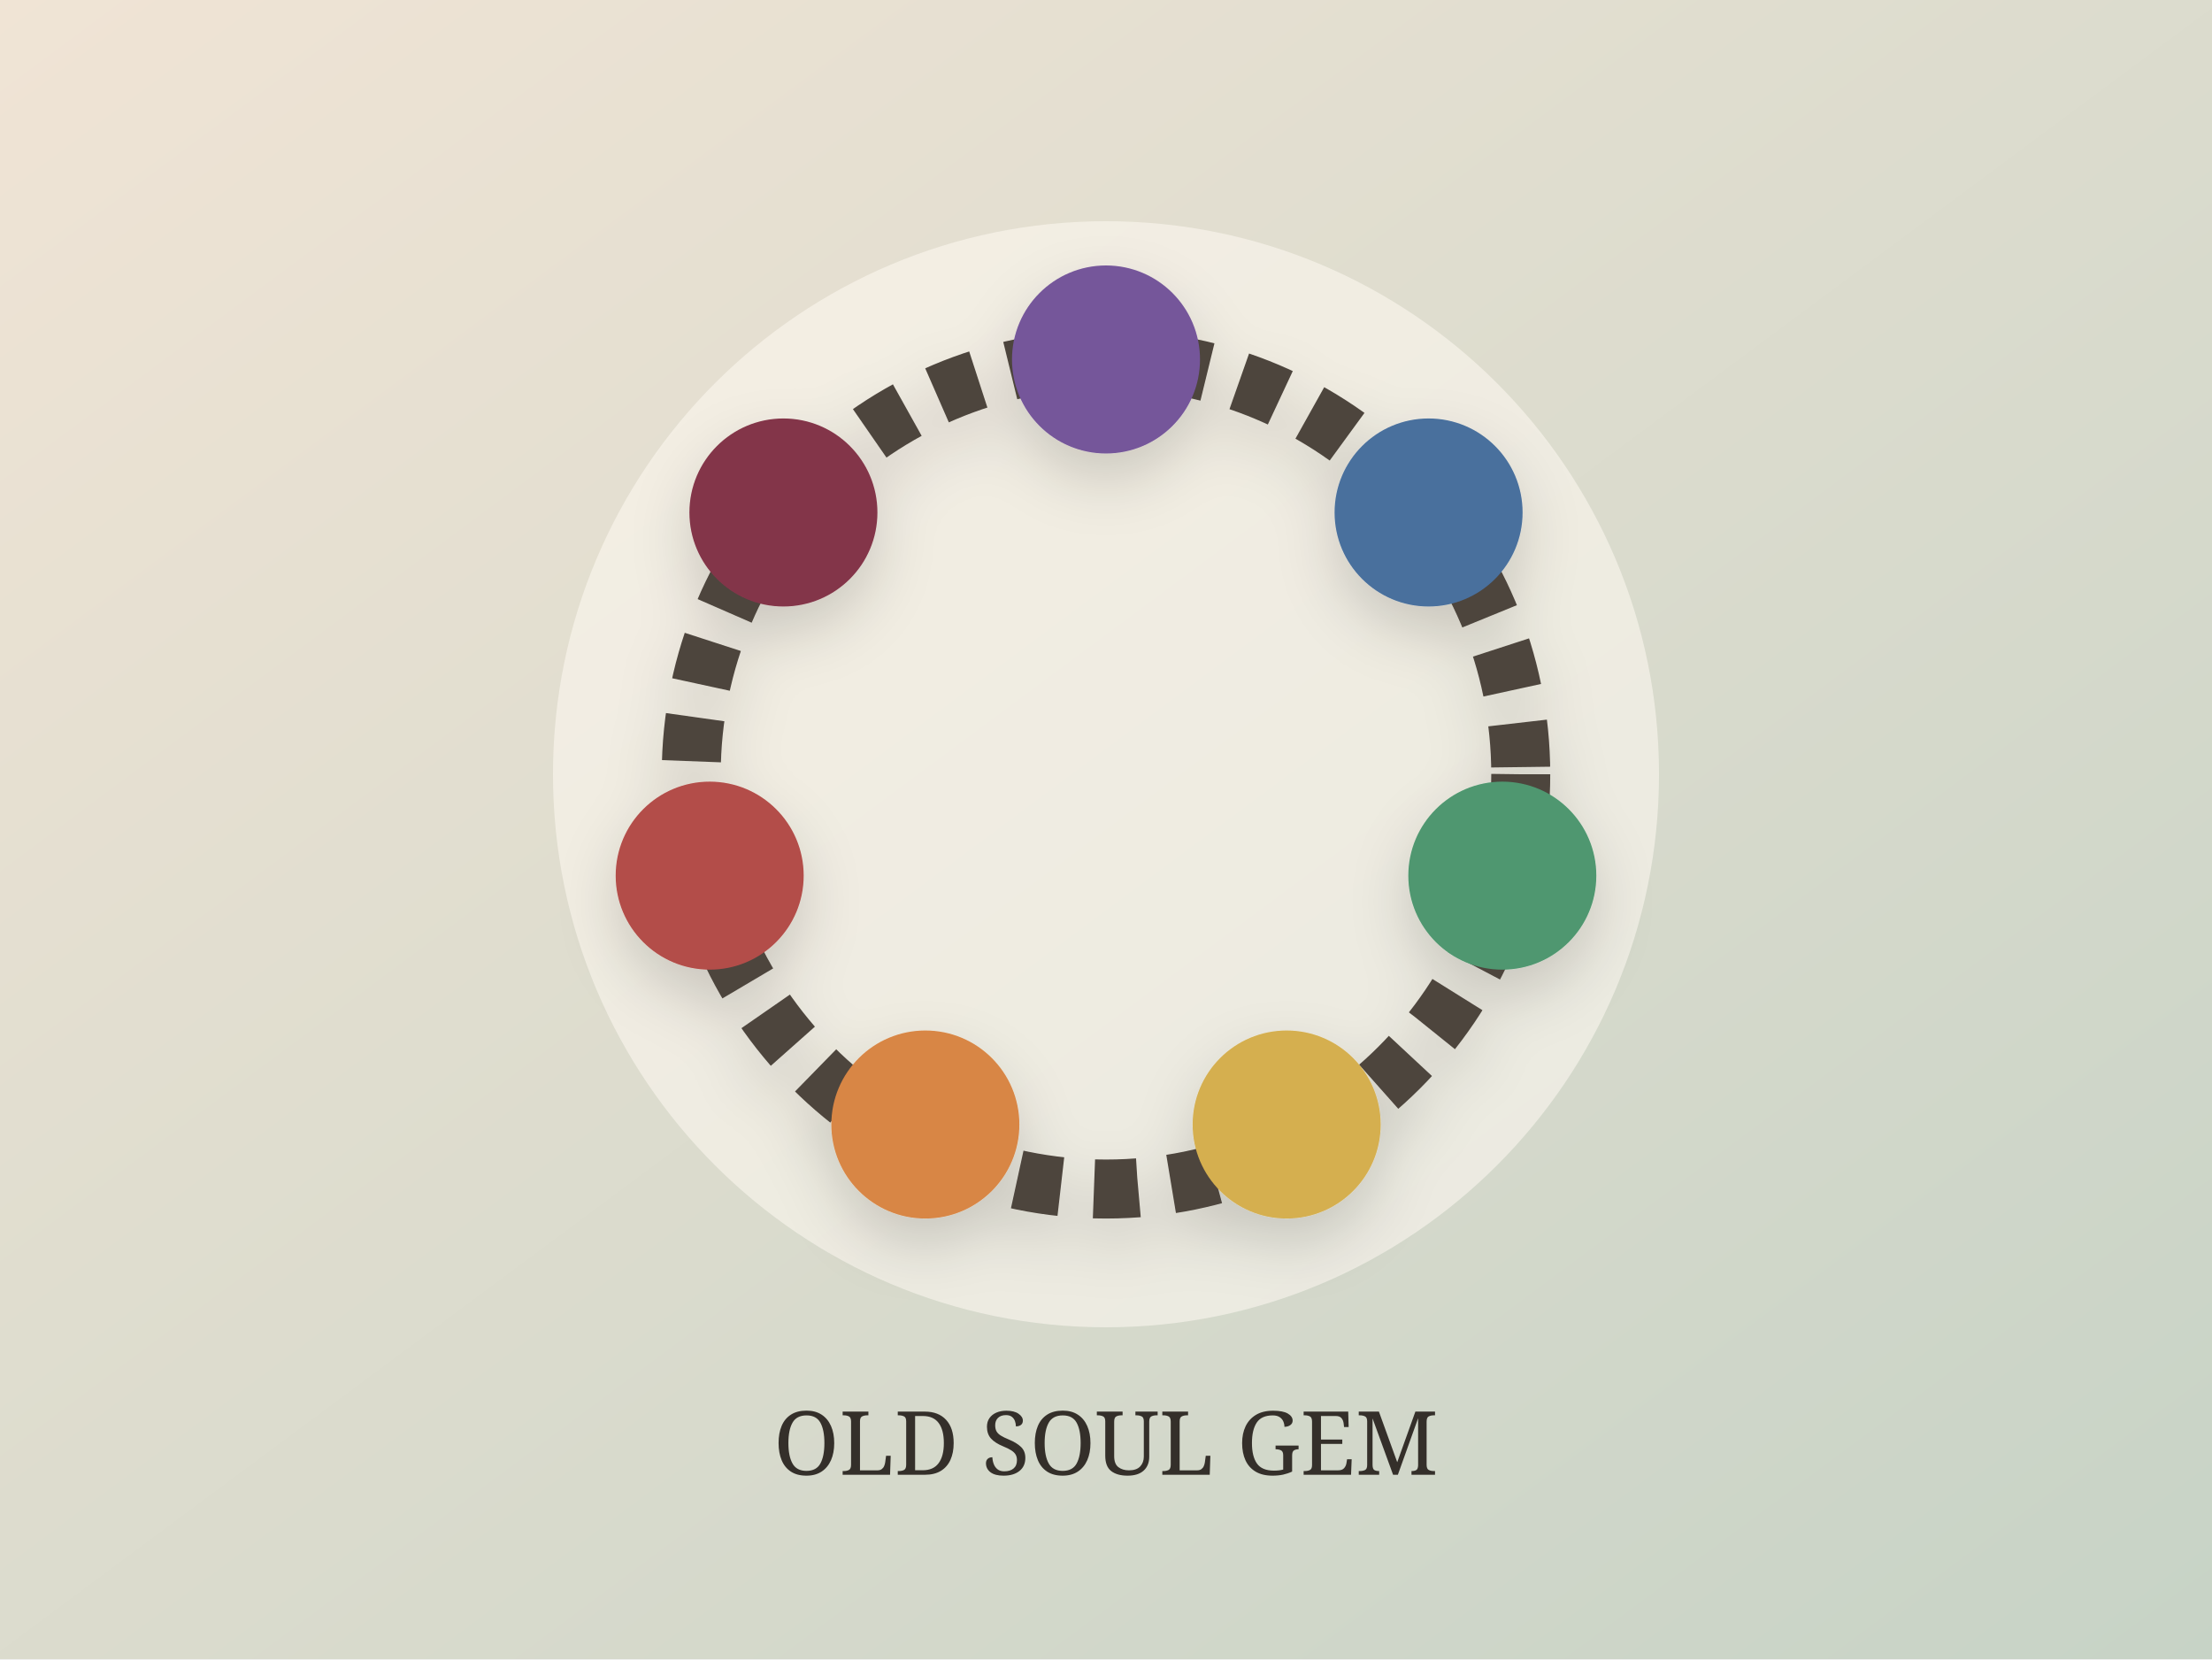
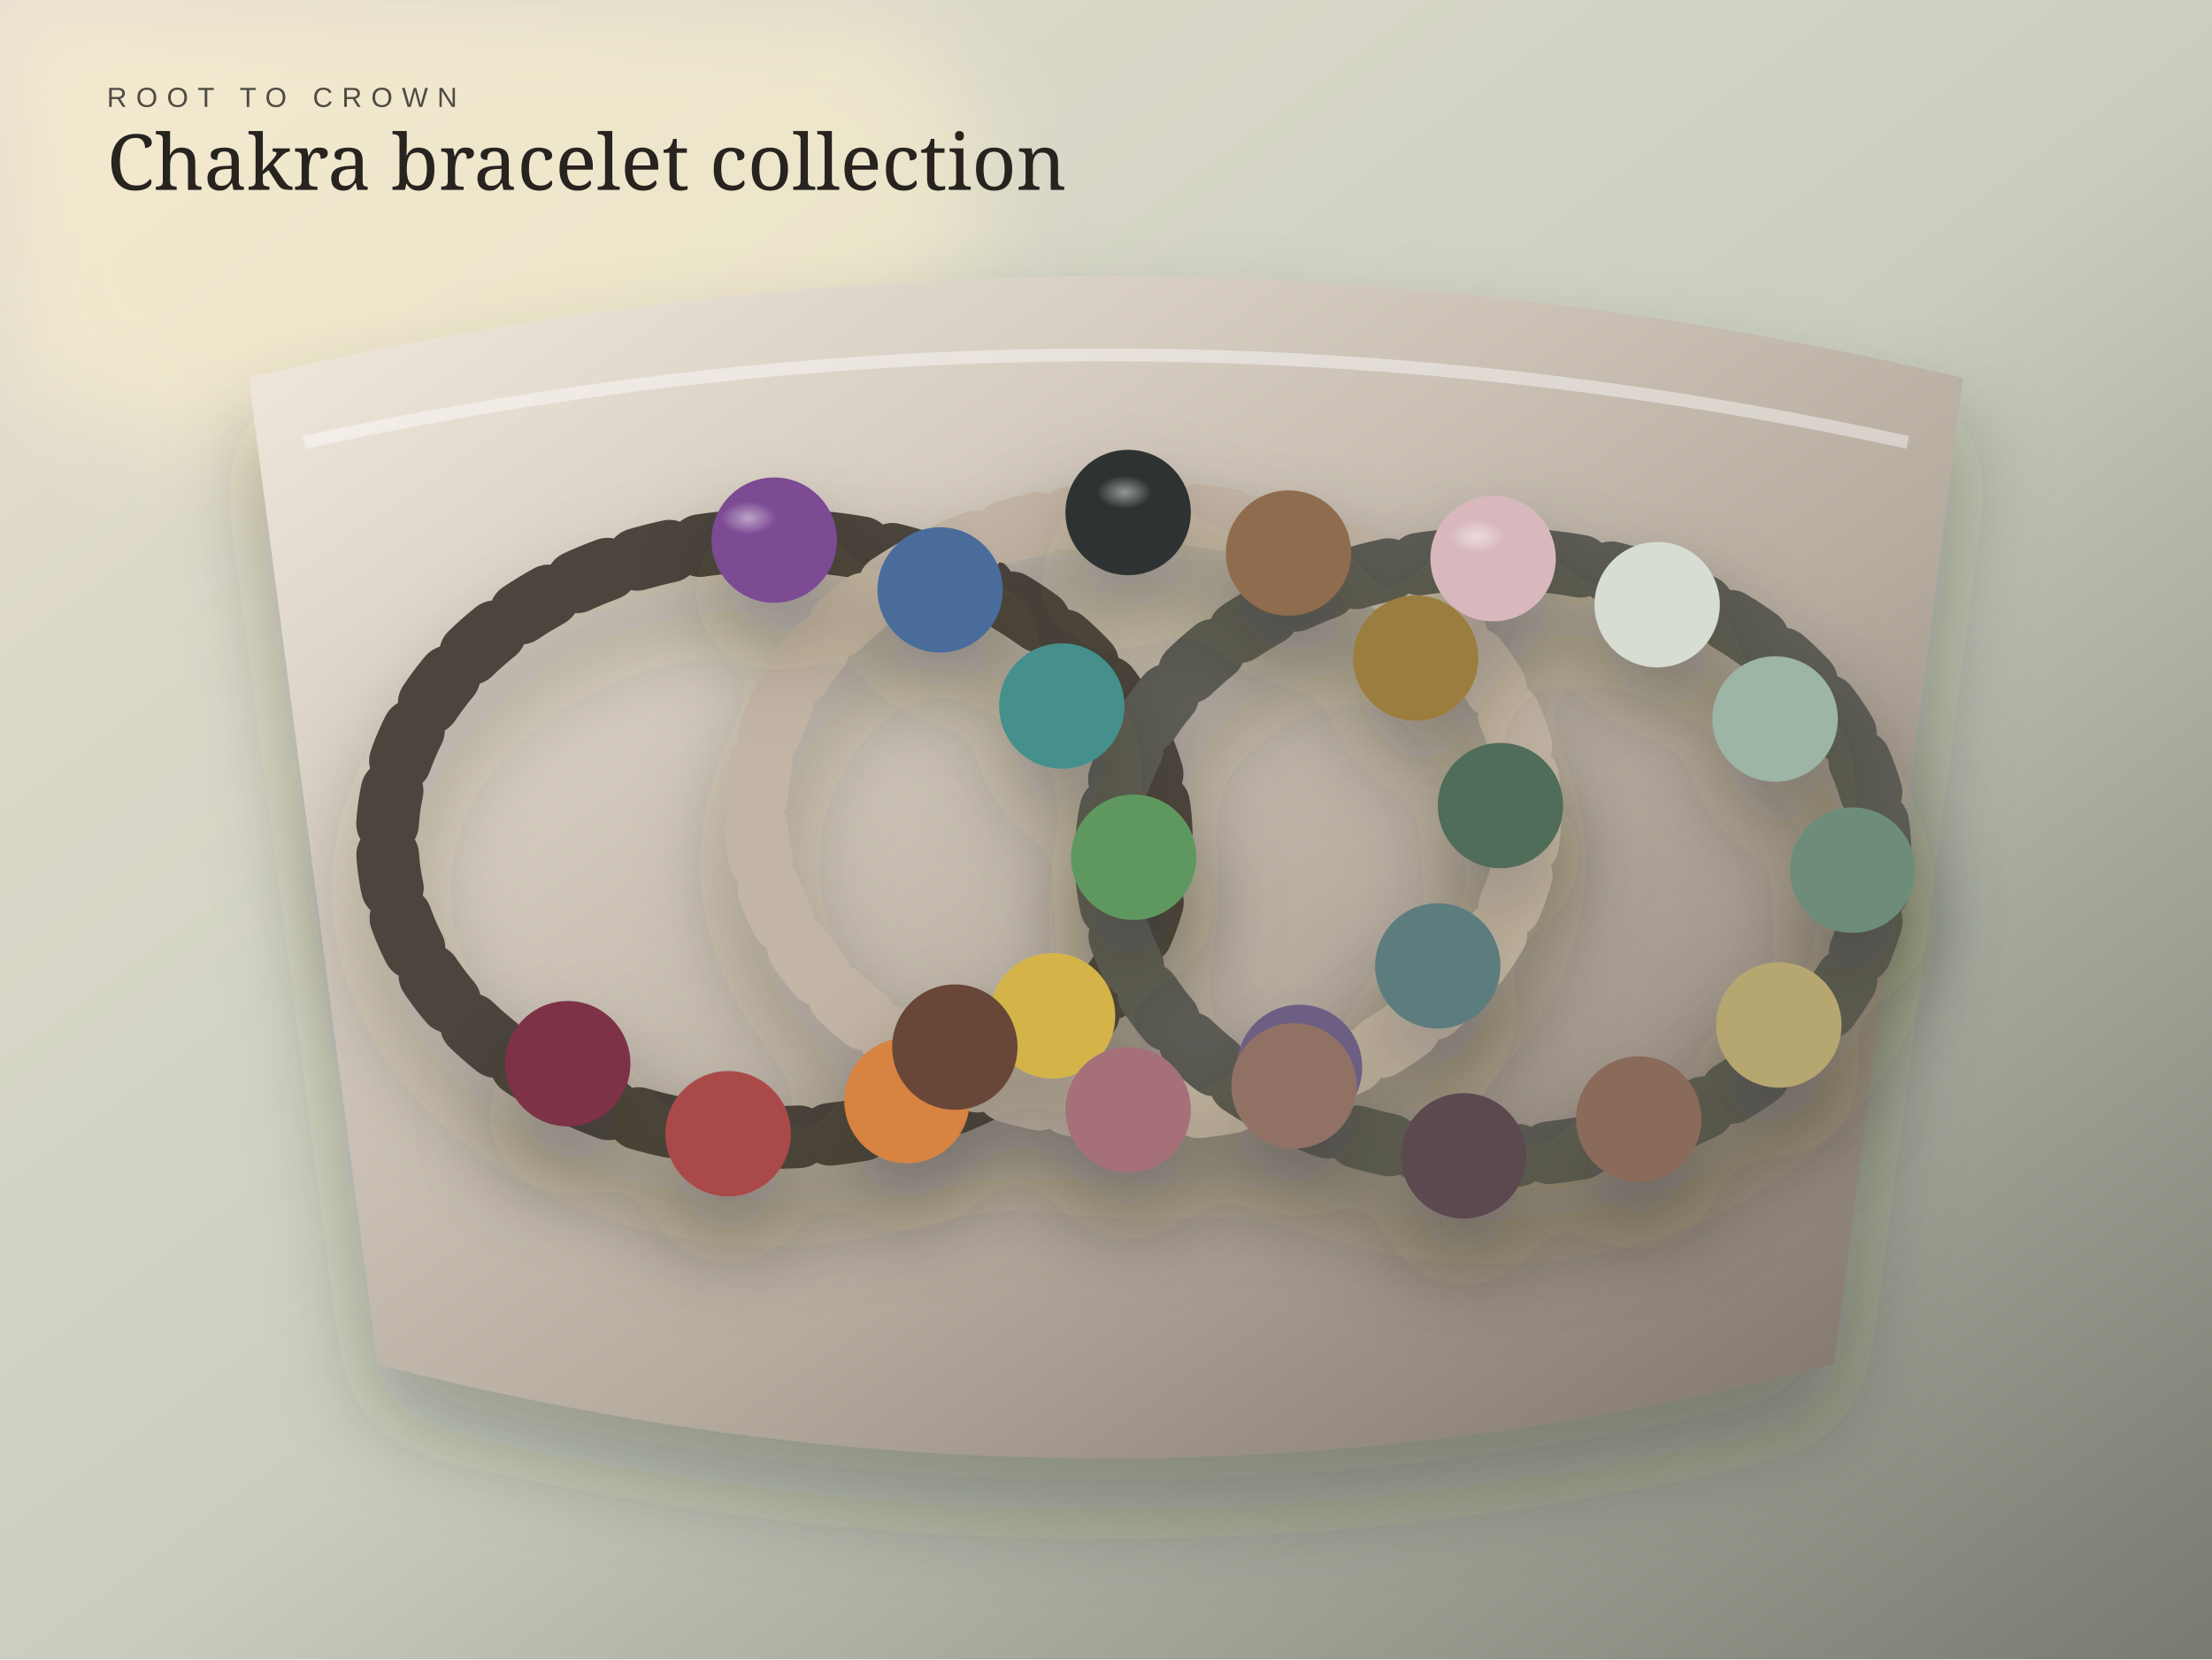
- <svg xmlns="http://www.w3.org/2000/svg" viewBox="0 0 1200 900" role="img" aria-labelledby="title desc">
+ <svg xmlns="http://www.w3.org/2000/svg" viewBox="0 0 1200 900" role="img" aria-labelledby="t d">
  <defs>
    <linearGradient id="bg" x1="0" y1="0" x2="1" y2="1">
-       <stop stop-color="#f0e4d5" />
-       <stop offset="1" stop-color="#c7d3c6" />
+       <stop stop-color="#eae0d1" />
+       <stop offset=".52" stop-color="#c9cec0" />
+       <stop offset="1" stop-color="#777a6e" />
    </linearGradient>
-     <filter id="s">
-       <feDropShadow dx="0" dy="14" stdDeviation="16" flood-opacity=".16" />
+     <linearGradient id="stone" x1="0" y1="0" x2="1" y2="1">
+       <stop stop-color="#f2eadf" />
+       <stop offset=".6" stop-color="#b6ab9f" />
+       <stop offset="1" stop-color="#7b7066" />
+     </linearGradient>
+     <filter id="s" x="-40%" y="-40%" width="180%" height="180%">
+       <feDropShadow dx="0" dy="28" stdDeviation="24" flood-color="#343027" flood-opacity=".3" />
    </filter>
+     <filter id="b">
+       <feGaussianBlur stdDeviation="26" />
+     </filter>
+     <radialGradient id="shine">
+       <stop stop-color="#fff" stop-opacity=".7" />
+       <stop offset="1" stop-color="#fff" stop-opacity="0" />
+     </radialGradient>
  </defs>
  <rect width="1200" height="900" fill="url(#bg)" />
-   <circle cx="600" cy="420" r="300" fill="#fffaf3" opacity=".55" />
+   <ellipse cx="235" cy="100" rx="300" ry="160" fill="#fff5cd" opacity=".48" filter="url(#b)" />
  <g filter="url(#s)">
-     <circle cx="600" cy="420" r="225" fill="none" stroke="#4d443d" stroke-width="32" stroke-dasharray="24 18" />
-     <circle cx="600" cy="195" r="51" fill="#74569a" />
-     <circle cx="775" cy="278" r="51" fill="#496f9d" />
-     <circle cx="815" cy="475" r="51" fill="#4f9770" />
-     <circle cx="698" cy="610" r="51" fill="#d5af4f" />
-     <circle cx="502" cy="610" r="51" fill="#d88645" />
-     <circle cx="385" cy="475" r="51" fill="#b34d4a" />
-     <circle cx="425" cy="278" r="51" fill="#83364a" />
+     <path d="M135 205Q600 95 1065 205l-70 535Q600 842 205 740z" fill="url(#stone)" />
+     <path d="M165 240Q600 145 1035 240" fill="none" stroke="#fff" stroke-opacity=".42" stroke-width="7" />
  </g>
-   <text x="600" y="800" text-anchor="middle" font-family="Georgia,serif" font-size="48" fill="#342f2a">OLD SOUL GEM</text>
+   <g filter="url(#s)" fill="none" stroke-linecap="round">
+     <ellipse cx="420" cy="455" rx="210" ry="162" stroke="#4b443e" stroke-width="34" stroke-dasharray="18 17" />
+     <ellipse cx="620" cy="440" rx="210" ry="162" stroke="#c3b5a5" stroke-width="34" stroke-dasharray="18 17" />
+     <ellipse cx="810" cy="465" rx="210" ry="162" stroke="#5d5b55" stroke-width="34" stroke-dasharray="18 17" />
+   </g>
+   <g filter="url(#s)">
+     <g transform="translate(420 455)">
+       <circle cx="0" cy="-162" r="34" fill="#7b4b94" />
+       <circle cx="90" cy="-135" r="34" fill="#496c9b" />
+       <circle cx="156" cy="-72" r="34" fill="#45908c" />
+       <circle cx="195" cy="10" r="34" fill="#5f985f" />
+       <circle cx="151" cy="96" r="34" fill="#d4b44a" />
+       <circle cx="72" cy="142" r="34" fill="#d78343" />
+       <circle cx="-25" cy="160" r="34" fill="#aa4948" />
+       <circle cx="-112" cy="122" r="34" fill="#7d3046" />
+     </g>
+     <g transform="translate(620 440)">
+       <circle cx="-8" cy="-162" r="34" fill="#2f3133" />
+       <circle cx="79" cy="-140" r="34" fill="#8e6c4d" />
+       <circle cx="148" cy="-83" r="34" fill="#9b7d40" />
+       <circle cx="194" cy="-3" r="34" fill="#506d58" />
+       <circle cx="160" cy="84" r="34" fill="#5d7c7e" />
+       <circle cx="85" cy="139" r="34" fill="#6d5e83" />
+       <circle cx="-8" cy="162" r="34" fill="#a56f78" />
+       <circle cx="-102" cy="128" r="34" fill="#674637" />
+     </g>
+     <g transform="translate(810 465)">
+       <circle cx="0" cy="-162" r="34" fill="#d8b8bc" />
+       <circle cx="89" cy="-137" r="34" fill="#d8ddd3" />
+       <circle cx="153" cy="-75" r="34" fill="#9cb5a5" />
+       <circle cx="195" cy="7" r="34" fill="#6d8d7a" />
+       <circle cx="155" cy="91" r="34" fill="#b6a66f" />
+       <circle cx="79" cy="142" r="34" fill="#8a6b59" />
+       <circle cx="-16" cy="162" r="34" fill="#5b4a50" />
+       <circle cx="-108" cy="124" r="34" fill="#927165" />
+     </g>
+   </g>
+   <g fill="url(#shine)" opacity=".7">
+     <ellipse cx="406" cy="281" rx="15" ry="9" />
+     <ellipse cx="610" cy="267" rx="15" ry="9" />
+     <ellipse cx="801" cy="291" rx="15" ry="9" />
+   </g>
+   <g transform="translate(58 58)">
+     <text x="0" y="0" fill="#4d4b42" font-family="Arial,sans-serif" font-size="15" letter-spacing="5">ROOT TO CROWN</text>
+     <text x="0" y="45" fill="#27231f" font-family="Georgia,serif" font-size="42">Chakra bracelet collection</text>
+   </g>
</svg>
